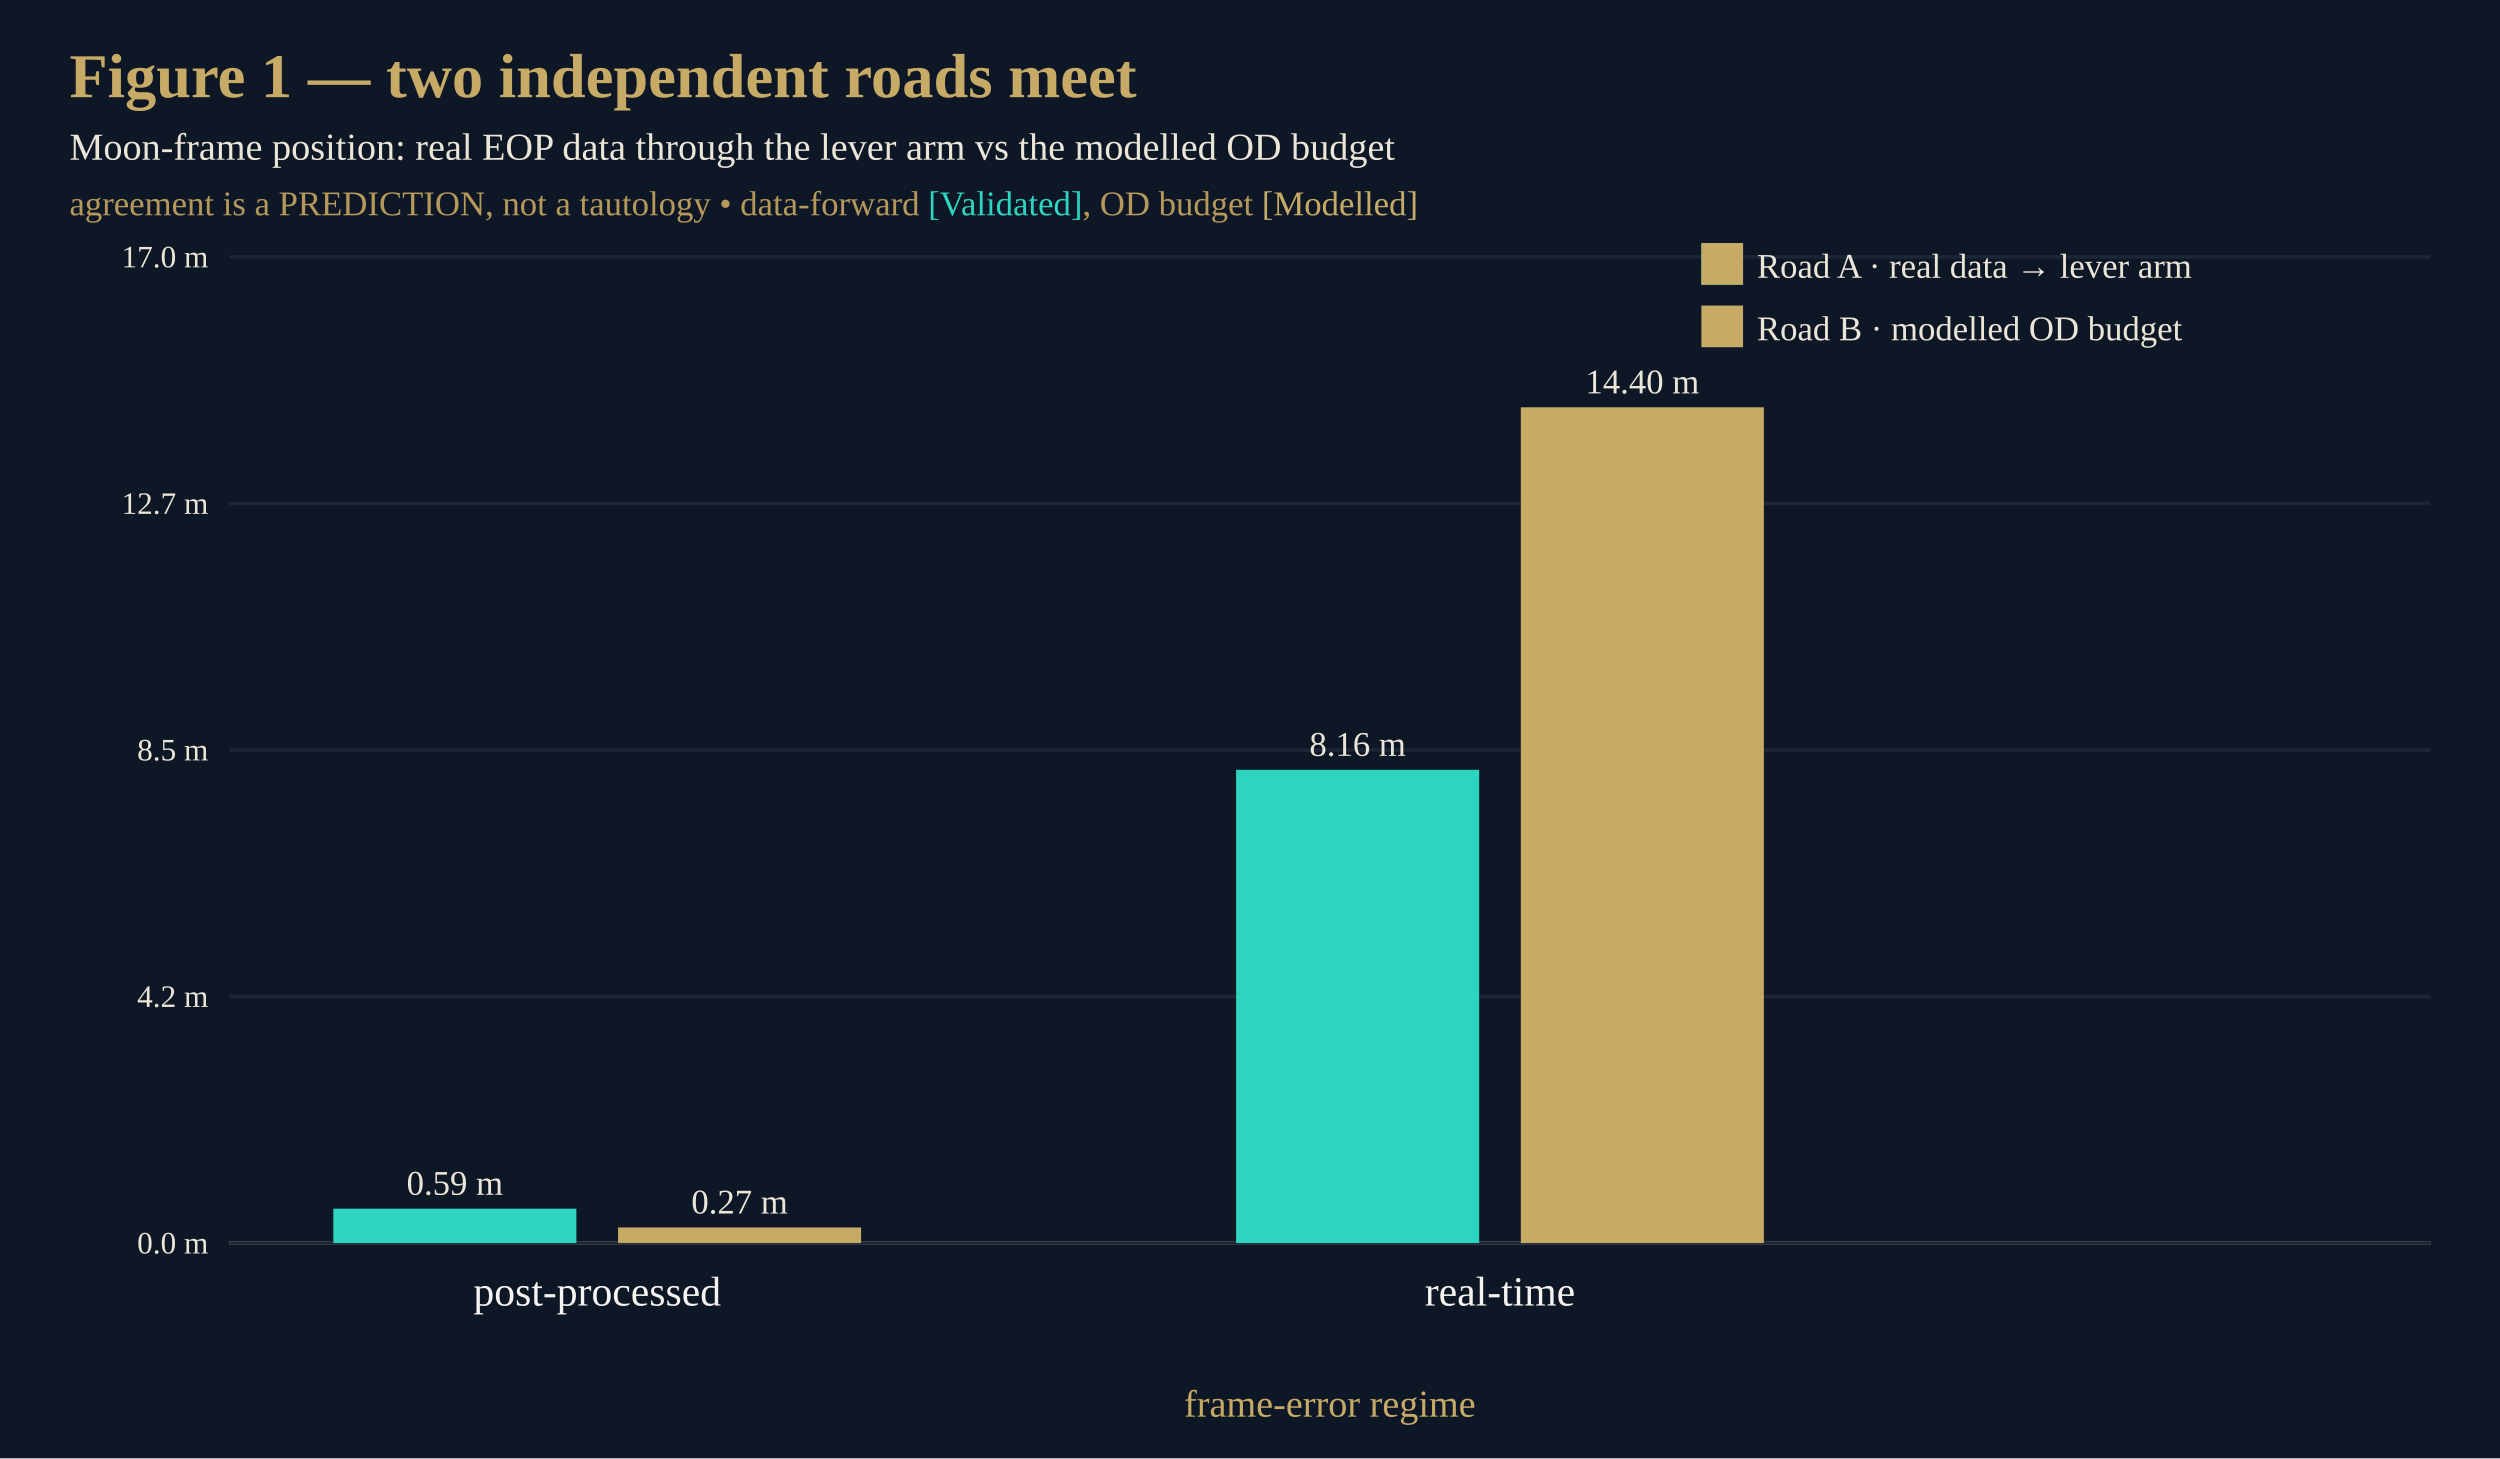
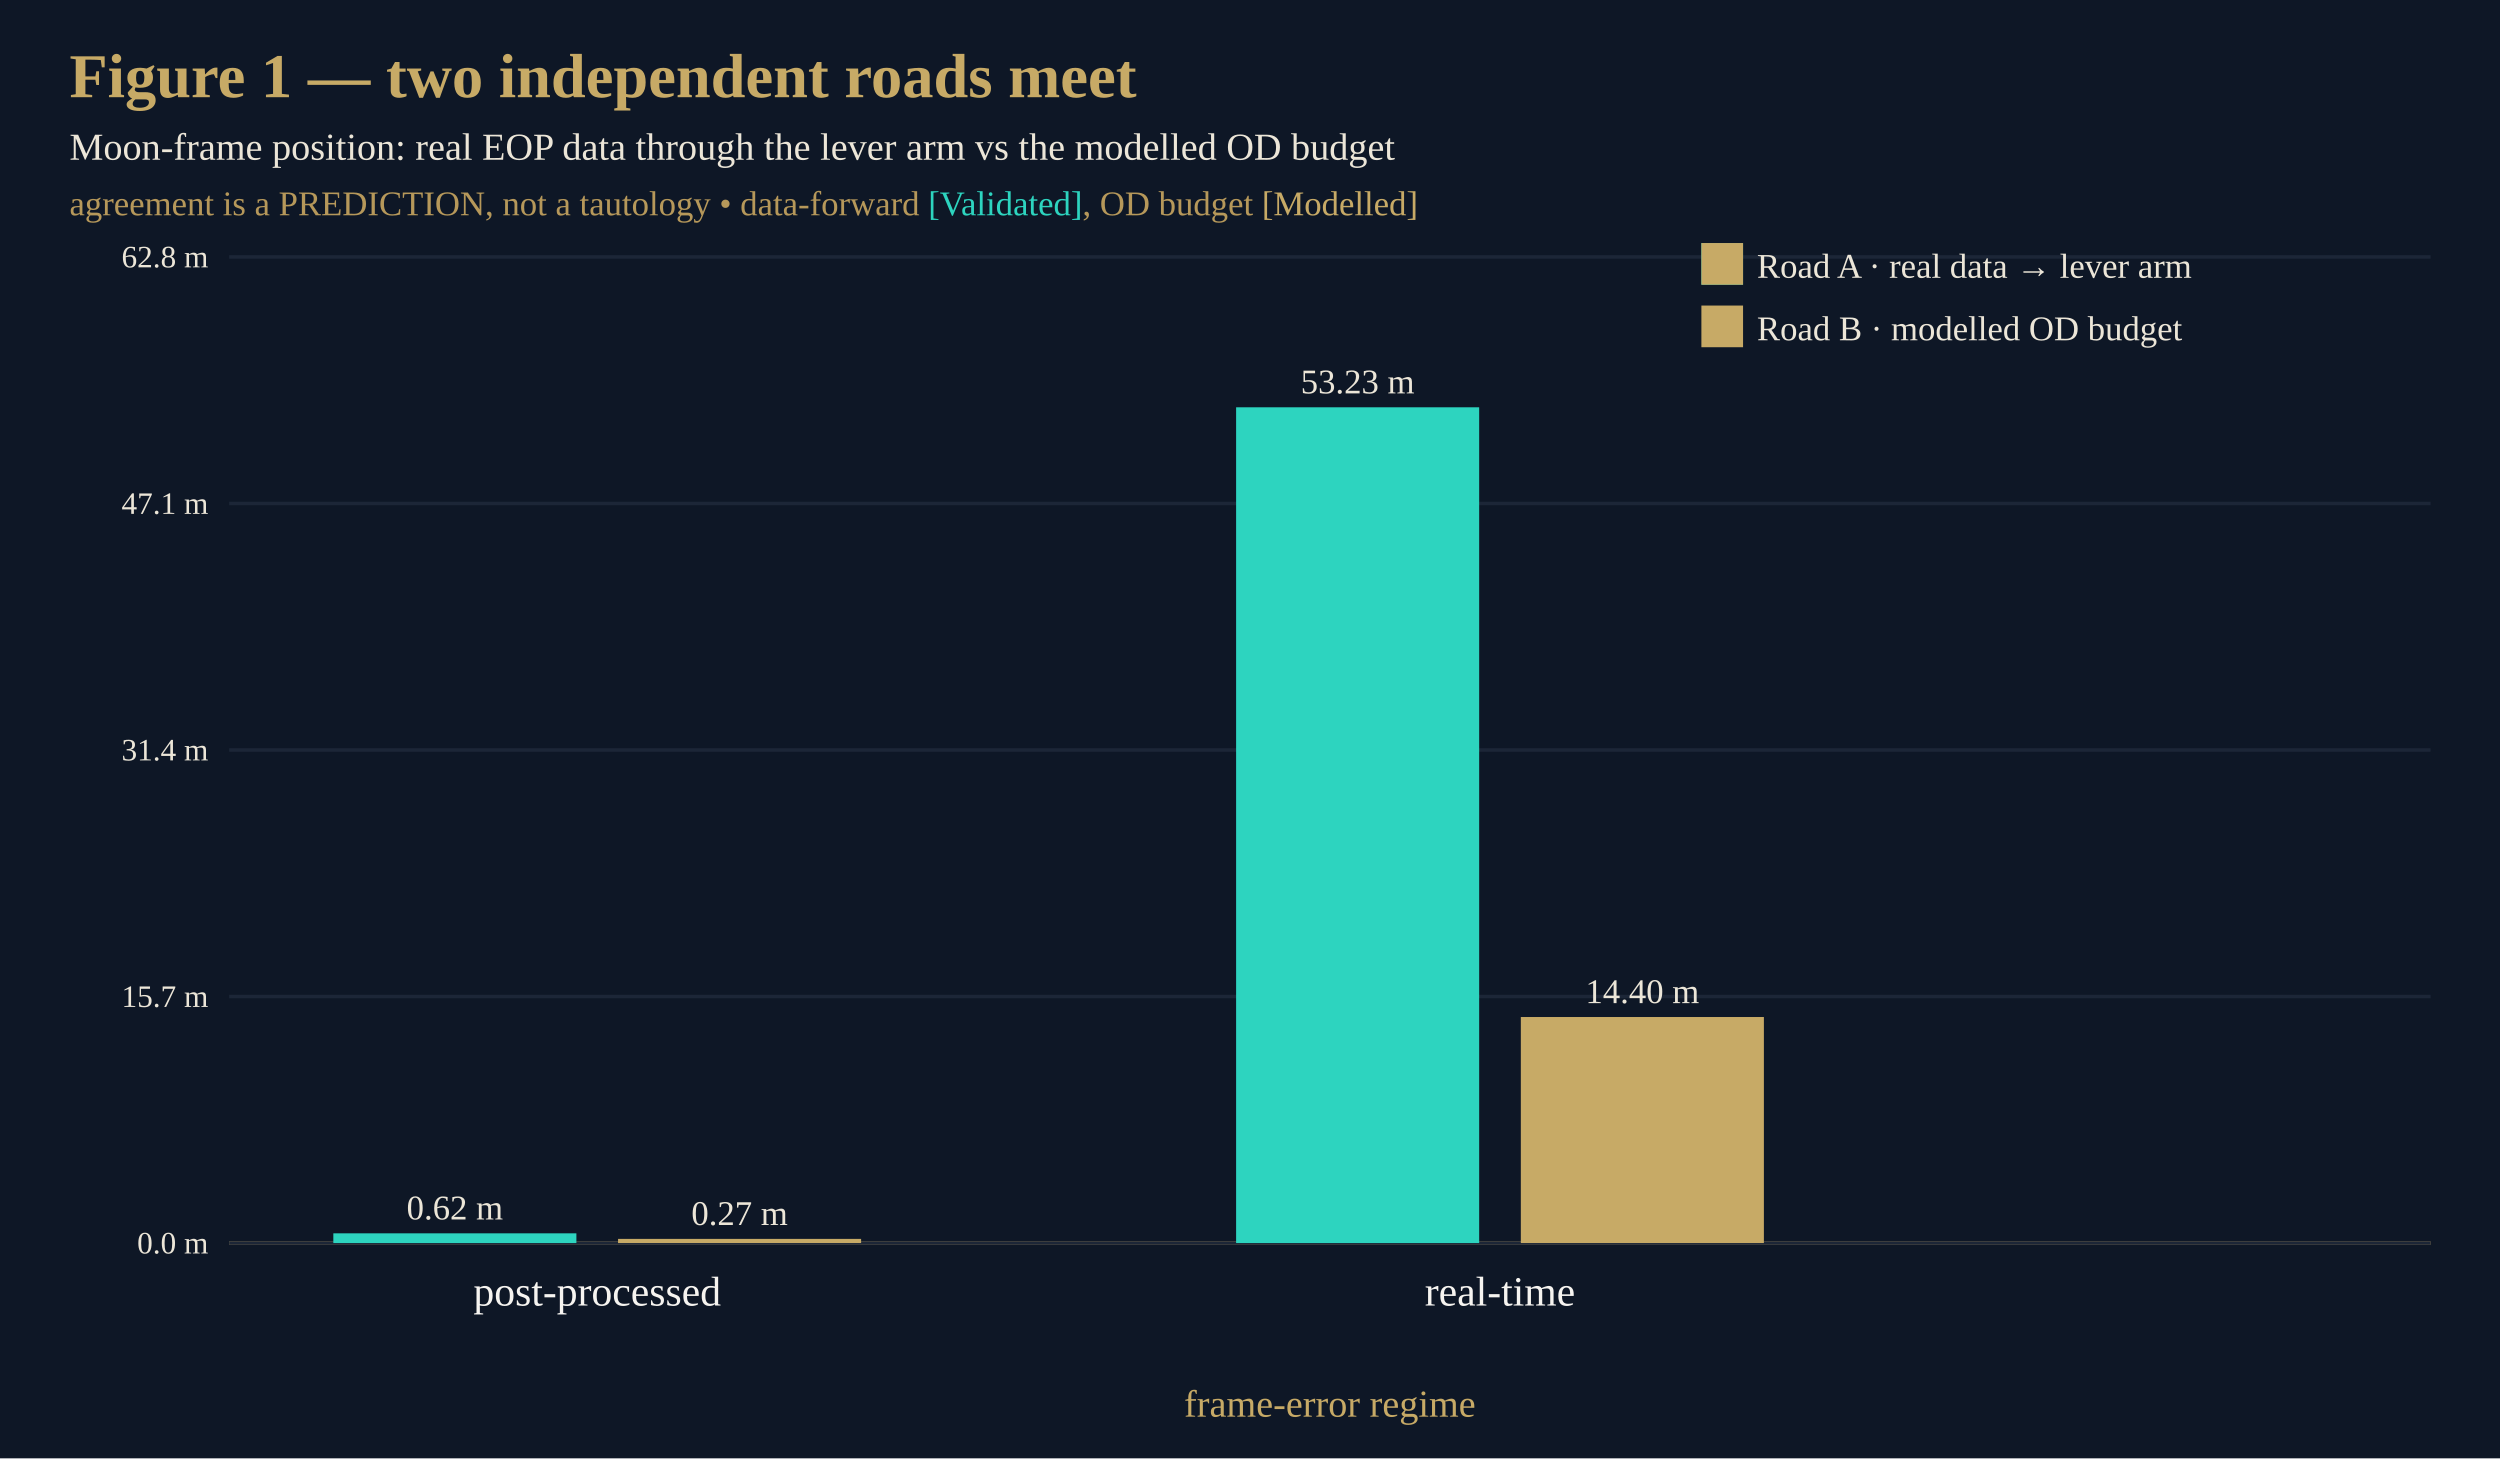
<svg xmlns="http://www.w3.org/2000/svg" width="720" height="420" font-family="'EB Garamond', Georgia, 'Times New Roman', serif" font-size="11">
  <rect width="100%" height="100%" fill="#0e1726" />
  <text x="20" y="28" fill="#c7aa66" font-family="'Cormorant Garamond', Georgia, 'Times New Roman', serif" font-size="18" font-weight="bold">Figure 1 — two independent roads meet</text>
  <text x="20" y="46" fill="#ece6d8">Moon-frame position: real EOP data through the lever arm vs the modelled OD budget</text>
  <text x="20" y="62" fill="#b6985a" font-size="10">agreement is a PREDICTION, not a tautology • data-forward <tspan fill="#2dd4bf">[Validated]</tspan>, OD budget <tspan fill="#c7aa66">[Modelled]</tspan>
  </text>
  <line x1="66" y1="358" x2="700.0" y2="358" stroke="#b6985a" />
  <line x1="66" y1="358.0" x2="700.0" y2="358.0" stroke="#1c2637" />
  <text x="60.0" y="361.0" fill="#ece6d8" text-anchor="end" font-size="9">0.0 m</text>
  <line x1="66" y1="287.0" x2="700.0" y2="287.0" stroke="#1c2637" />
-   <text x="60.0" y="290.0" fill="#ece6d8" text-anchor="end" font-size="9">4.2 m</text>
+   <text x="60.0" y="290.0" fill="#ece6d8" text-anchor="end" font-size="9">15.7 m</text>
  <line x1="66" y1="216.0" x2="700.0" y2="216.0" stroke="#1c2637" />
-   <text x="60.0" y="219.0" fill="#ece6d8" text-anchor="end" font-size="9">8.5 m</text>
+   <text x="60.0" y="219.0" fill="#ece6d8" text-anchor="end" font-size="9">31.4 m</text>
  <line x1="66" y1="145.0" x2="700.0" y2="145.0" stroke="#1c2637" />
-   <text x="60.0" y="148.0" fill="#ece6d8" text-anchor="end" font-size="9">12.7 m</text>
+   <text x="60.0" y="148.0" fill="#ece6d8" text-anchor="end" font-size="9">47.1 m</text>
  <line x1="66" y1="74.0" x2="700.0" y2="74.0" stroke="#1c2637" />
-   <text x="60.0" y="77.0" fill="#ece6d8" text-anchor="end" font-size="9">17.0 m</text>
-   <rect x="96.0" y="348.1" width="70" height="9.9" fill="#2dd4bf" />
-   <text x="131.0" y="344.1" fill="#ece6d8" font-size="10" text-anchor="middle">0.59 m</text>
-   <rect x="178.0" y="353.5" width="70" height="4.5" fill="#c7aa66" />
-   <text x="213.0" y="349.5" fill="#ece6d8" font-size="10" text-anchor="middle">0.27 m</text>
+   <text x="60.0" y="77.0" fill="#ece6d8" text-anchor="end" font-size="9">62.8 m</text>
+   <rect x="96.0" y="355.2" width="70" height="2.8" fill="#2dd4bf" />
+   <text x="131.0" y="351.2" fill="#ece6d8" font-size="10" text-anchor="middle">0.62 m</text>
+   <rect x="178.0" y="356.8" width="70" height="1.2" fill="#c7aa66" />
+   <text x="213.0" y="352.8" fill="#ece6d8" font-size="10" text-anchor="middle">0.27 m</text>
  <text x="172.0" y="376.0" fill="#f6f4f0" font-size="12" text-anchor="middle">post-processed</text>
-   <rect x="356.0" y="221.7" width="70" height="136.3" fill="#2dd4bf" />
-   <text x="391.0" y="217.7" fill="#ece6d8" font-size="10" text-anchor="middle">8.16 m</text>
-   <rect x="438.0" y="117.3" width="70" height="240.7" fill="#c7aa66" />
-   <text x="473.0" y="113.3" fill="#ece6d8" font-size="10" text-anchor="middle">14.40 m</text>
+   <rect x="356.0" y="117.3" width="70" height="240.7" fill="#2dd4bf" />
+   <text x="391.0" y="113.3" fill="#ece6d8" font-size="10" text-anchor="middle">53.23 m</text>
+   <rect x="438.0" y="292.9" width="70" height="65.1" fill="#c7aa66" />
+   <text x="473.0" y="288.9" fill="#ece6d8" font-size="10" text-anchor="middle">14.40 m</text>
  <text x="432.0" y="376.0" fill="#f6f4f0" font-size="12" text-anchor="middle">real-time</text>
  <rect x="490.0" y="70" width="12" height="12" fill="#2dd4bf" />
  <text x="506.0" y="80" fill="#ece6d8" font-size="10">Road A · real data → lever arm</text>
  <rect x="490.0" y="70" width="12" height="12" fill="#c7aa66" />
  <rect x="490.0" y="88" width="12" height="12" fill="#c7aa66" />
  <text x="506.0" y="98" fill="#ece6d8" font-size="10">Road B · modelled OD budget</text>
  <text x="383.0" y="408.0" fill="#c7aa66" text-anchor="middle">frame-error regime</text>
</svg>
